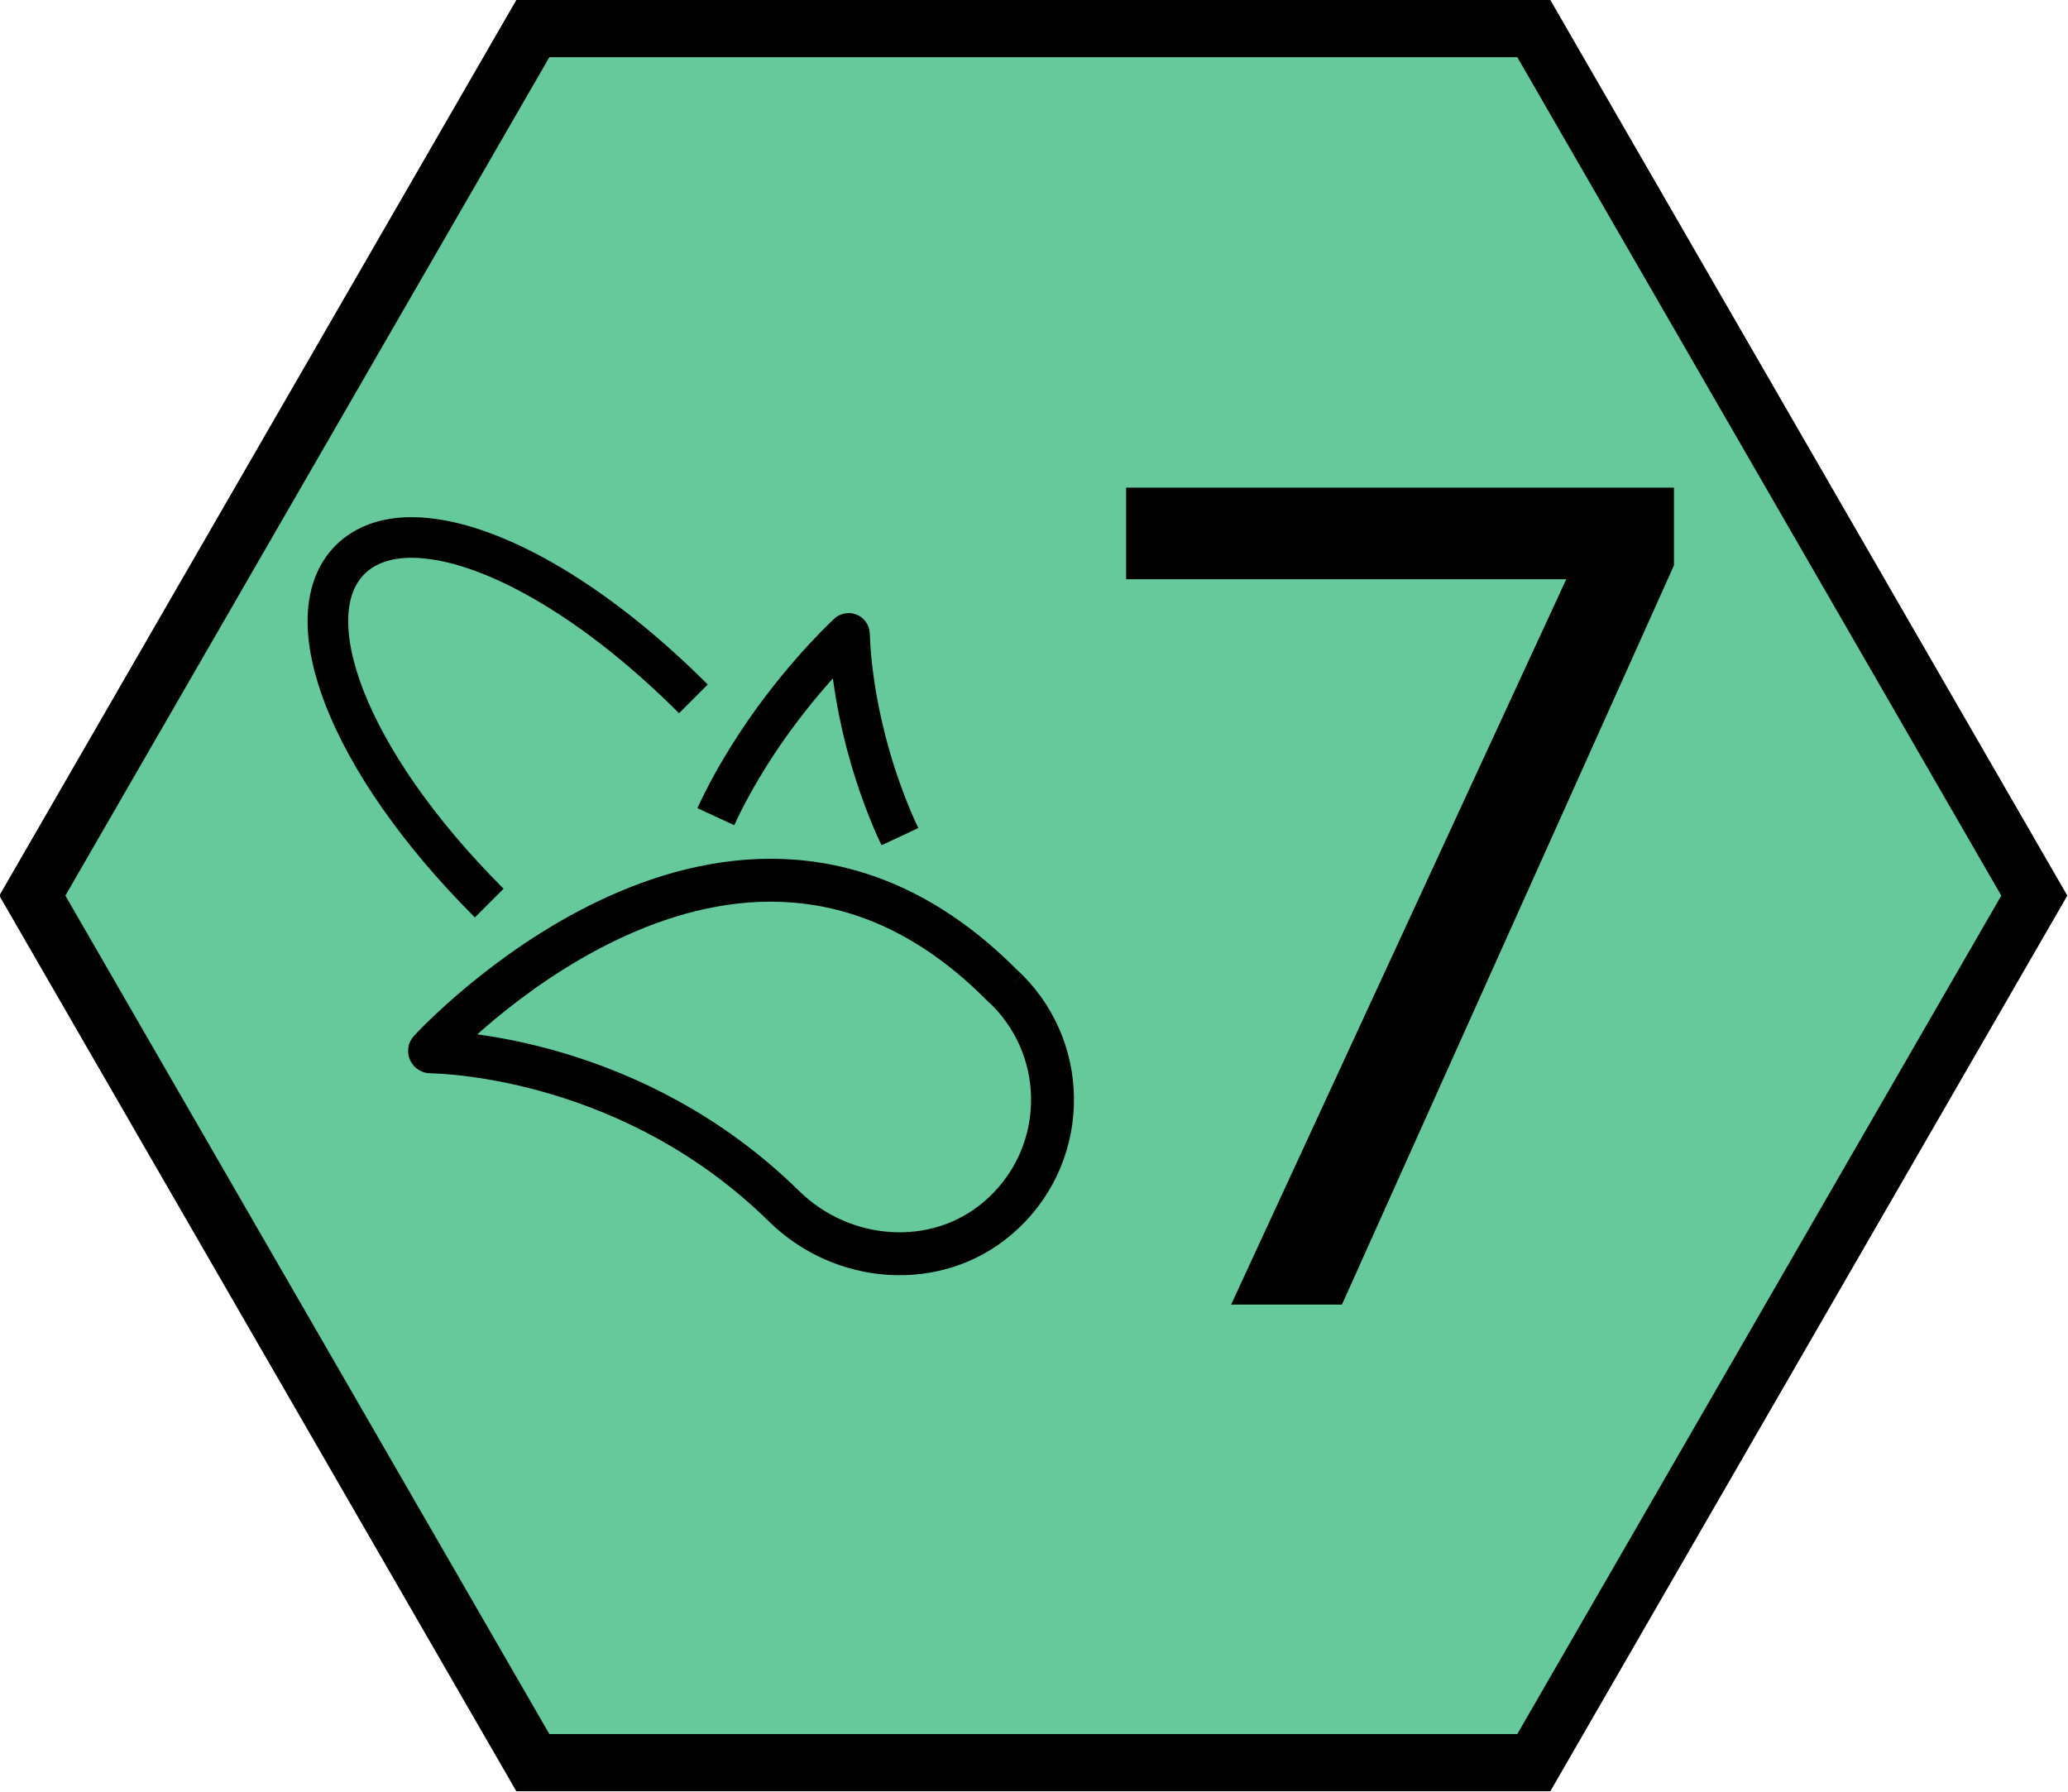
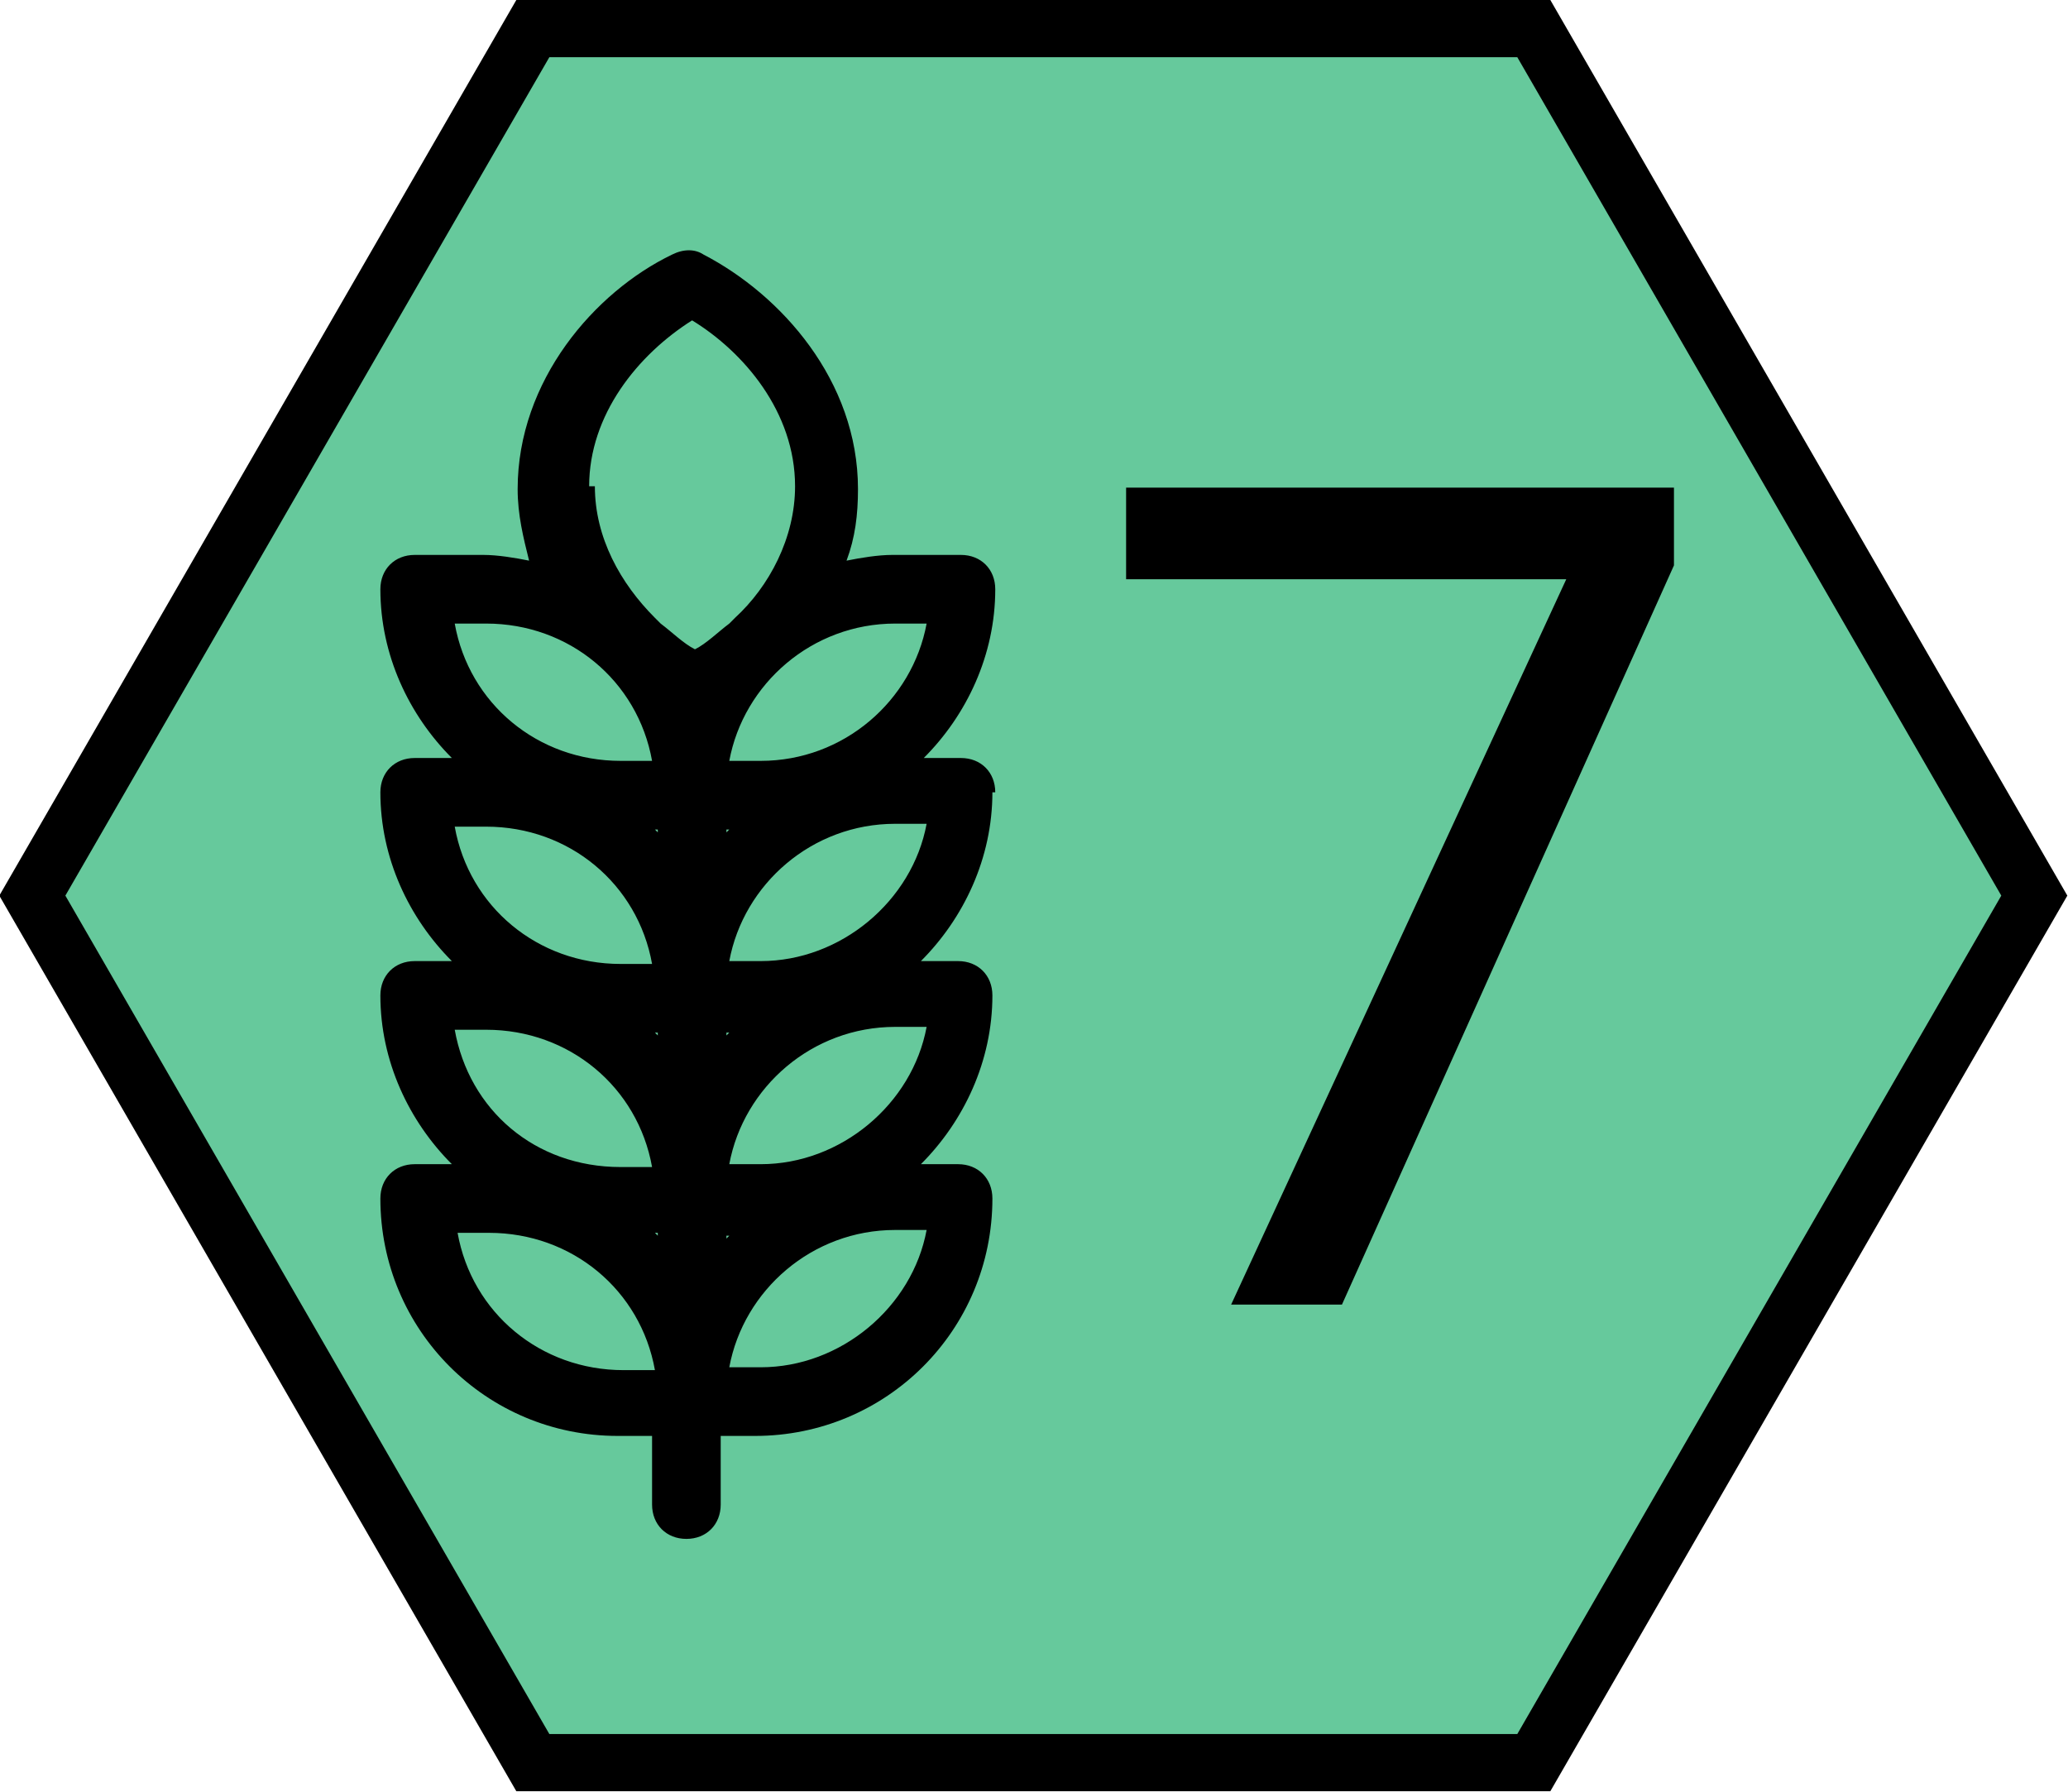
<svg xmlns="http://www.w3.org/2000/svg" height="62.622px" width="72.309px" viewbox="0 0 72.309 62.622">
  <polygon style="fill:#66c99c;stroke:#000000;stroke-width:2px" points="71.131,31.311 53.631,61.622 18.631,61.622 1.131,31.311 18.631,1.0 53.631,1" />
-   <g>
-     <path style="fill:none;stroke:#000000;stroke-width:1.5px" d="m 35.213,34.608 c 2.223,2.223 2.114,5.899 -0.327,7.979 -2.167,1.847 -5.438,1.581 -7.469,-0.415 -5.214,-5.123 -11.608,-5.386 -12.365,-5.399 -0.029,-5.11e-4 -0.044,-0.034 -0.024,-0.054 0.796,-0.848 10.971,-11.312 19.959,-2.324 0.078,0.071 0.152,0.14 0.227,0.214 z" />
-     <path style="fill:none;stroke:#000000;stroke-width:1.42" d="m 25.029,28.551 c 0.355,-0.769 0.762,-1.492 1.178,-2.156 1.478,-2.353 3.129,-3.946 3.446,-4.245 0.017,-0.017 0.052,-0.006 0.052,0.023 0.011,0.494 0.125,3.372 1.613,6.758 l 0.149,0.318" />
-     <path style="fill:none;stroke:#000000;stroke-width:1.42" d="m 24.245,24.433 c -3.204,-3.204 -6.414,-5.102 -8.83,-5.545 -0.362,-0.063 -0.702,-0.098 -1.024,-0.098 -0.892,0 -1.628,0.259 -2.151,0.777 -1.962,1.967 -0.144,6.995 4.866,12.005" />
-   </g>
+   <path style="fill:#000000;stroke:none" d="m 34.8,27.7 c 0,-0.7 -0.5,-1.2 -1.2,-1.2 h -1.3 c 1.5,-1.5 2.5,-3.6 2.5,-5.9 0,-0.7 -0.5,-1.2 -1.2,-1.2 h -2.4 c -0.5,0 -1.1,0.1 -1.6,0.2 0.3,-0.8 0.4,-1.6 0.4,-2.5 0,-3.8 -2.7,-6.8 -5.4,-8.2 -0.3,-0.2 -0.7,-0.2 -1.1,0 -2.7,1.3 -5.4,4.4 -5.4,8.2 0,0.9 0.2,1.7 0.4,2.5 -0.5,-0.1 -1.1,-0.2 -1.6,-0.2 h -2.4 c -0.7,0 -1.2,0.5 -1.2,1.2 0,2.3 1.0,4.4 2.5,5.9 h -1.3 c -0.7,0 -1.2,0.5 -1.2,1.2 0,2.3 1.0,4.4 2.5,5.9 h -1.3 c -0.7,0 -1.2,0.5 -1.2,1.2 0,2.3 1.0,4.4 2.5,5.9 h -1.3 c -0.7,0 -1.2,0.5 -1.2,1.2 0,4.6 3.7,8.3 8.3,8.3 h 1.2 v 2.4 c 0,0.7 0.5,1.2 1.2,1.2 0.7,0 1.2,-0.5 1.2,-1.2 v -2.4 h 1.2 c 4.6,0 8.3,-3.7 8.3,-8.3 0,-0.7 -0.5,-1.2 -1.2,-1.2 h -1.3 c 1.5,-1.5 2.5,-3.6 2.5,-5.9 0,-0.7 -0.5,-1.2 -1.2,-1.2 h -1.3 c 1.5,-1.5 2.5,-3.6 2.5,-5.9 z M 23.0,29.1 c 0,0 -0.1,-0.1 -0.1,-0.1 l 0.1,0 z m 0,7.0 v 0.1 c 0,0 -0.1,-0.1 -0.1,-0.1 z m 2.4,0 h 0.1 c 0,0 -0.1,0.1 -0.1,0.1 z m 0,-7.0 v -0.1 h 0.1 c 0,0 -0.1,0.1 -0.1,0.1 z m 7.0,-7.3 c -0.5,2.7 -2.9,4.8 -5.8,4.8 h -1.1 c 0.5,-2.7 2.9,-4.8 5.8,-4.8 z M 20.6,17.0 c 0,-2.5 1.7,-4.6 3.6,-5.8 1.8,1.1 3.6,3.2 3.6,5.8 0,1.8 -0.9,3.5 -2.1,4.6 -0.1,0.1 -0.2,0.2 -0.2,0.2 -0.4,0.3 -0.8,0.7 -1.2,0.9 -0.4,-0.2 -0.8,-0.6 -1.2,-0.9 -0.1,-0.1 -0.2,-0.2 -0.2,-0.2 -1.2,-1.2 -2.1,-2.8 -2.1,-4.6 z m -3.6,4.8 c 2.9,0 5.3,2.0 5.8,4.8 l -1.1,0 c -2.9,0 -5.3,-2.0 -5.8,-4.8 z m 0,7.1 c 2.9,0 5.3,2.0 5.8,4.8 l -1.1,0 c -2.9,0 -5.3,-2.0 -5.8,-4.8 z m 0,7.1 c 2.9,0 5.3,2.0 5.8,4.8 l -1.1,0 c -3.0,0 -5.3,-2.0 -5.8,-4.8 z m 4.8,11.9 c -2.9,0 -5.3,-2.0 -5.8,-4.8 l 1.1,0 c 2.9,0 5.3,2.0 5.8,4.8 z m 1.1,-4.8 h 0.1 v 0.1 c 0,0 -0.1,-0.1 -0.1,-0.1 z m 2.5,0.1 V 43.2 h 0.1 c 0,0 -0.1,0.1 -0.1,0.1 z m 1.2,4.6 h -1.1 c 0.5,-2.7 2.9,-4.8 5.8,-4.8 h 1.1 c -0.5,2.7 -3.0,4.8 -5.8,4.8 z m 0,-7.1 h -1.1 c 0.5,-2.7 2.9,-4.8 5.8,-4.8 h 1.1 c -0.5,2.7 -3.0,4.8 -5.8,4.8 z m 0,-7.1 h -1.1 c 0.5,-2.7 2.9,-4.8 5.8,-4.8 h 1.1 c -0.5,2.7 -3.0,4.8 -5.8,4.8 z" />
  <text xml:space="preserve" style="font-size:40px;line-height:1.25;font-family:sans-serif;fill:#000000;stroke:none" x="37.611" y="45.608">
    <tspan x="37.611" y="45.608">7</tspan>
  </text>
</svg>
